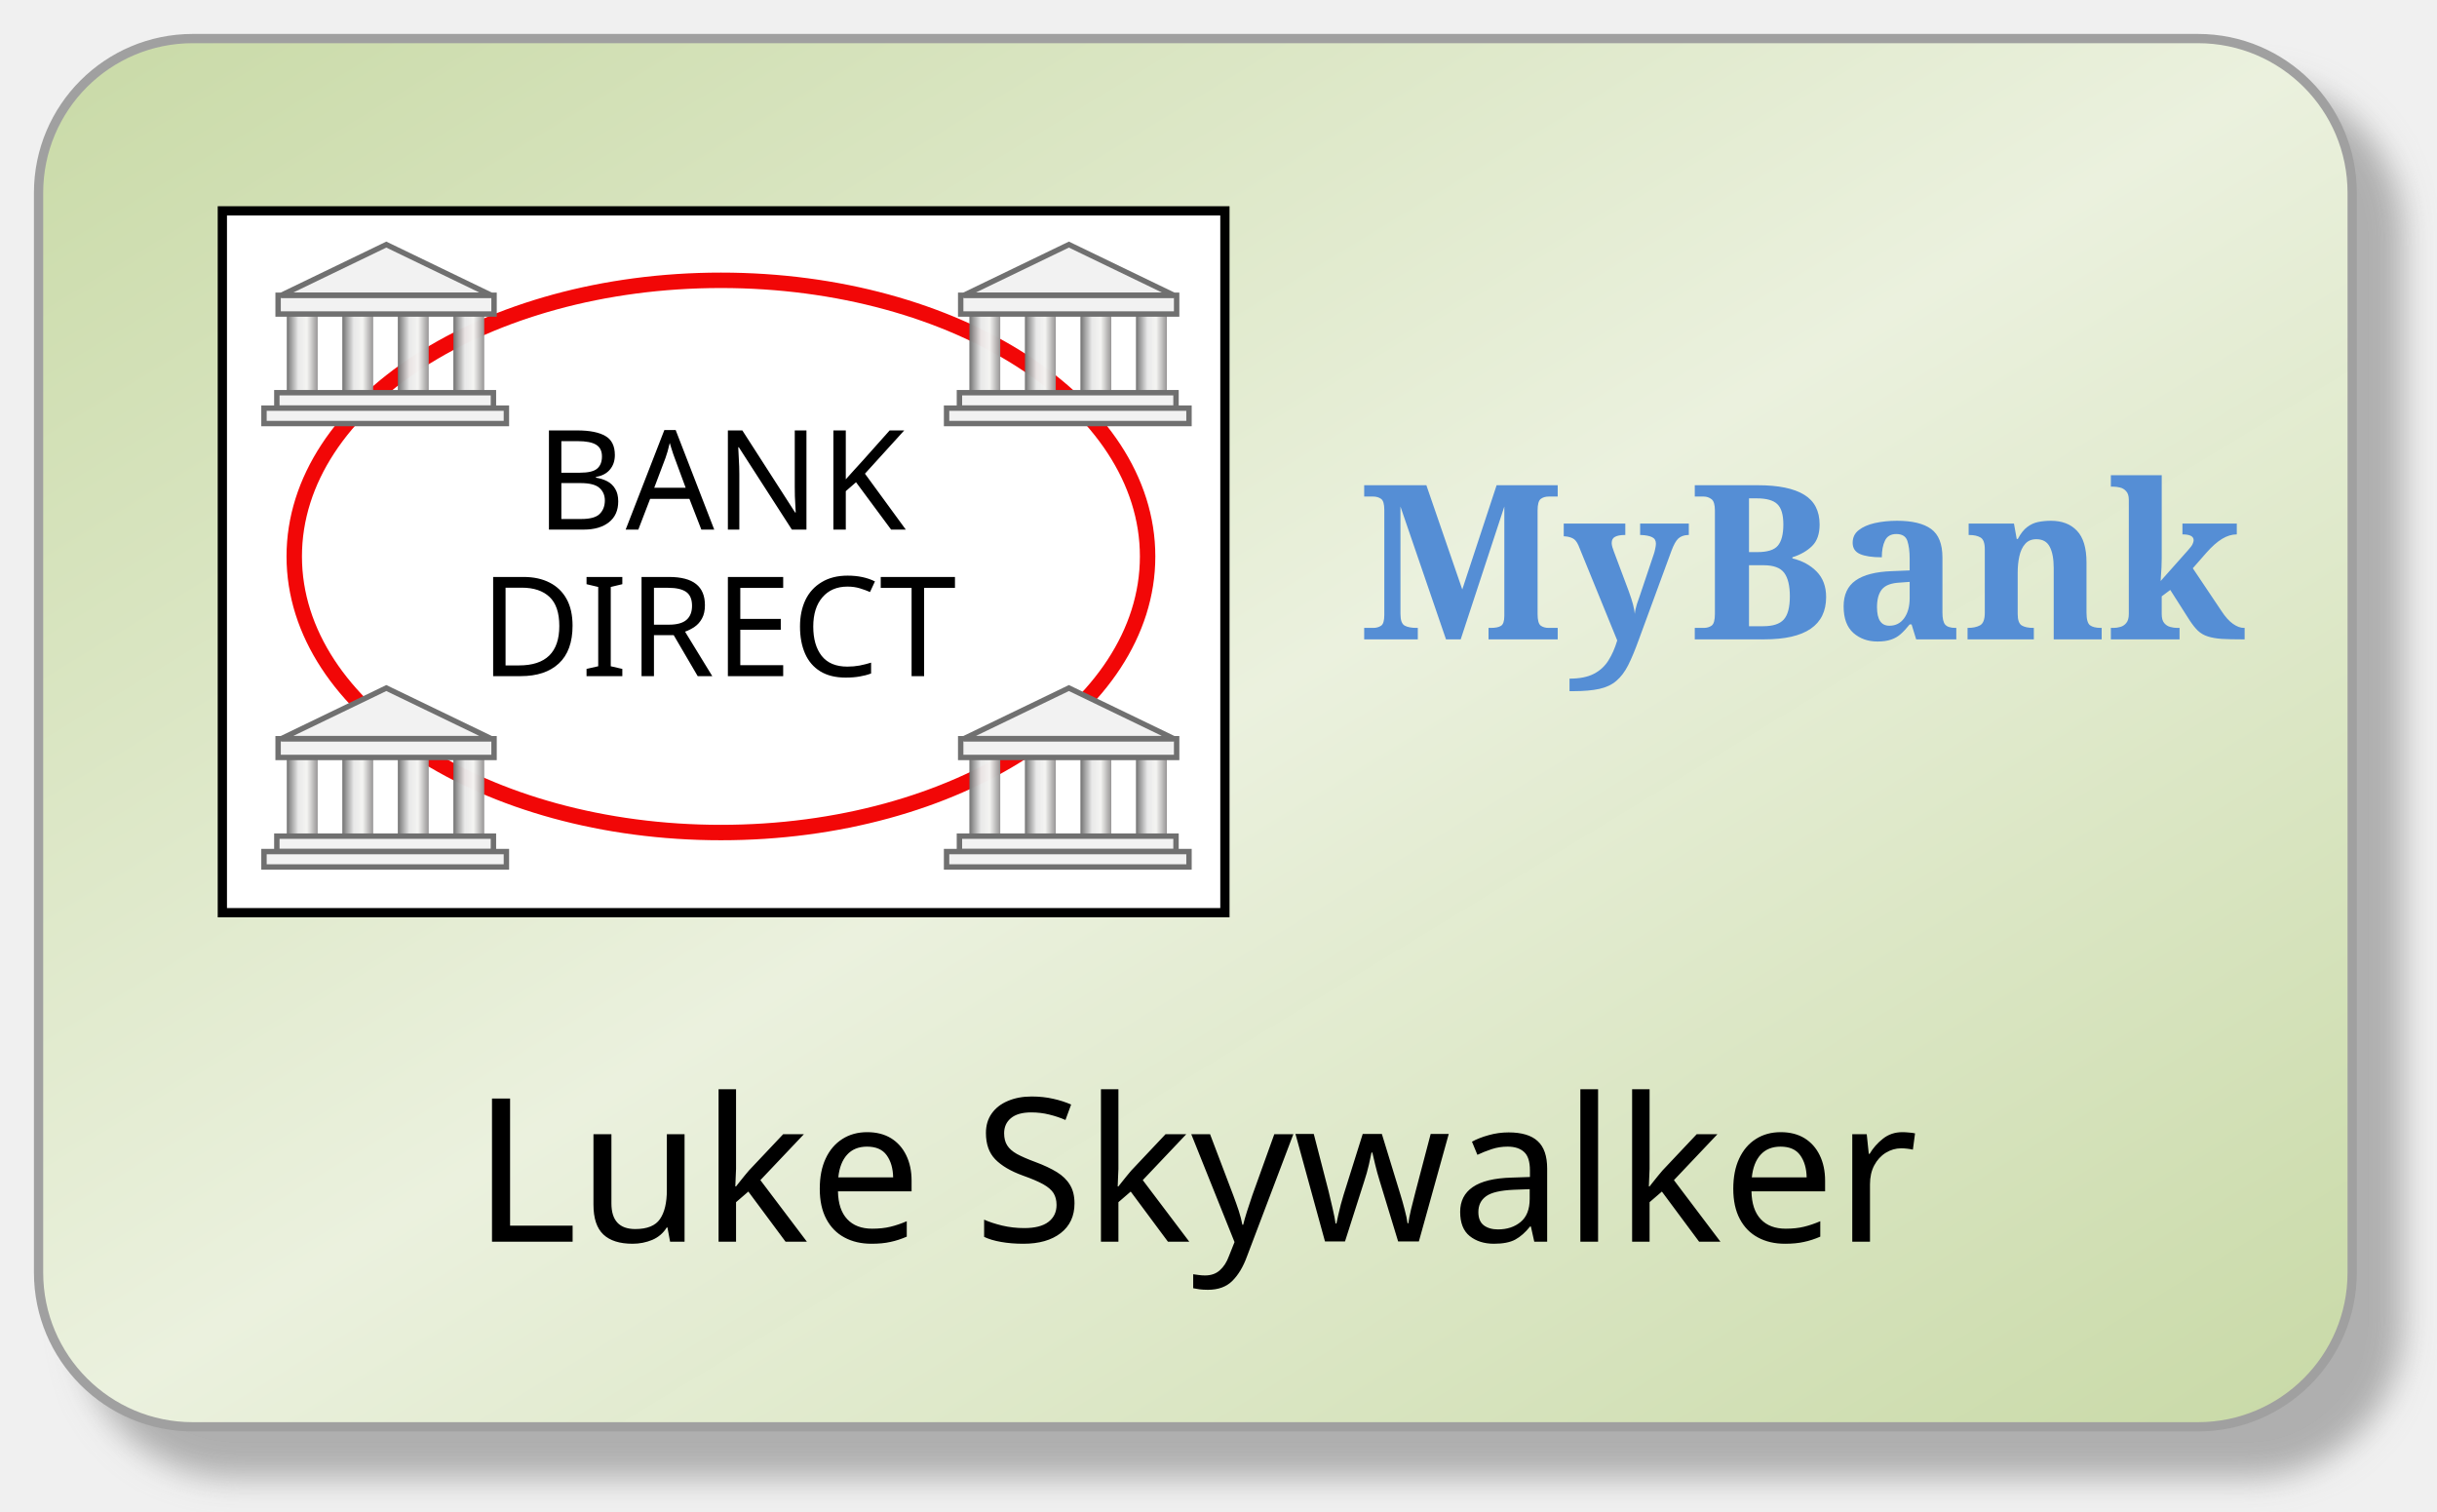
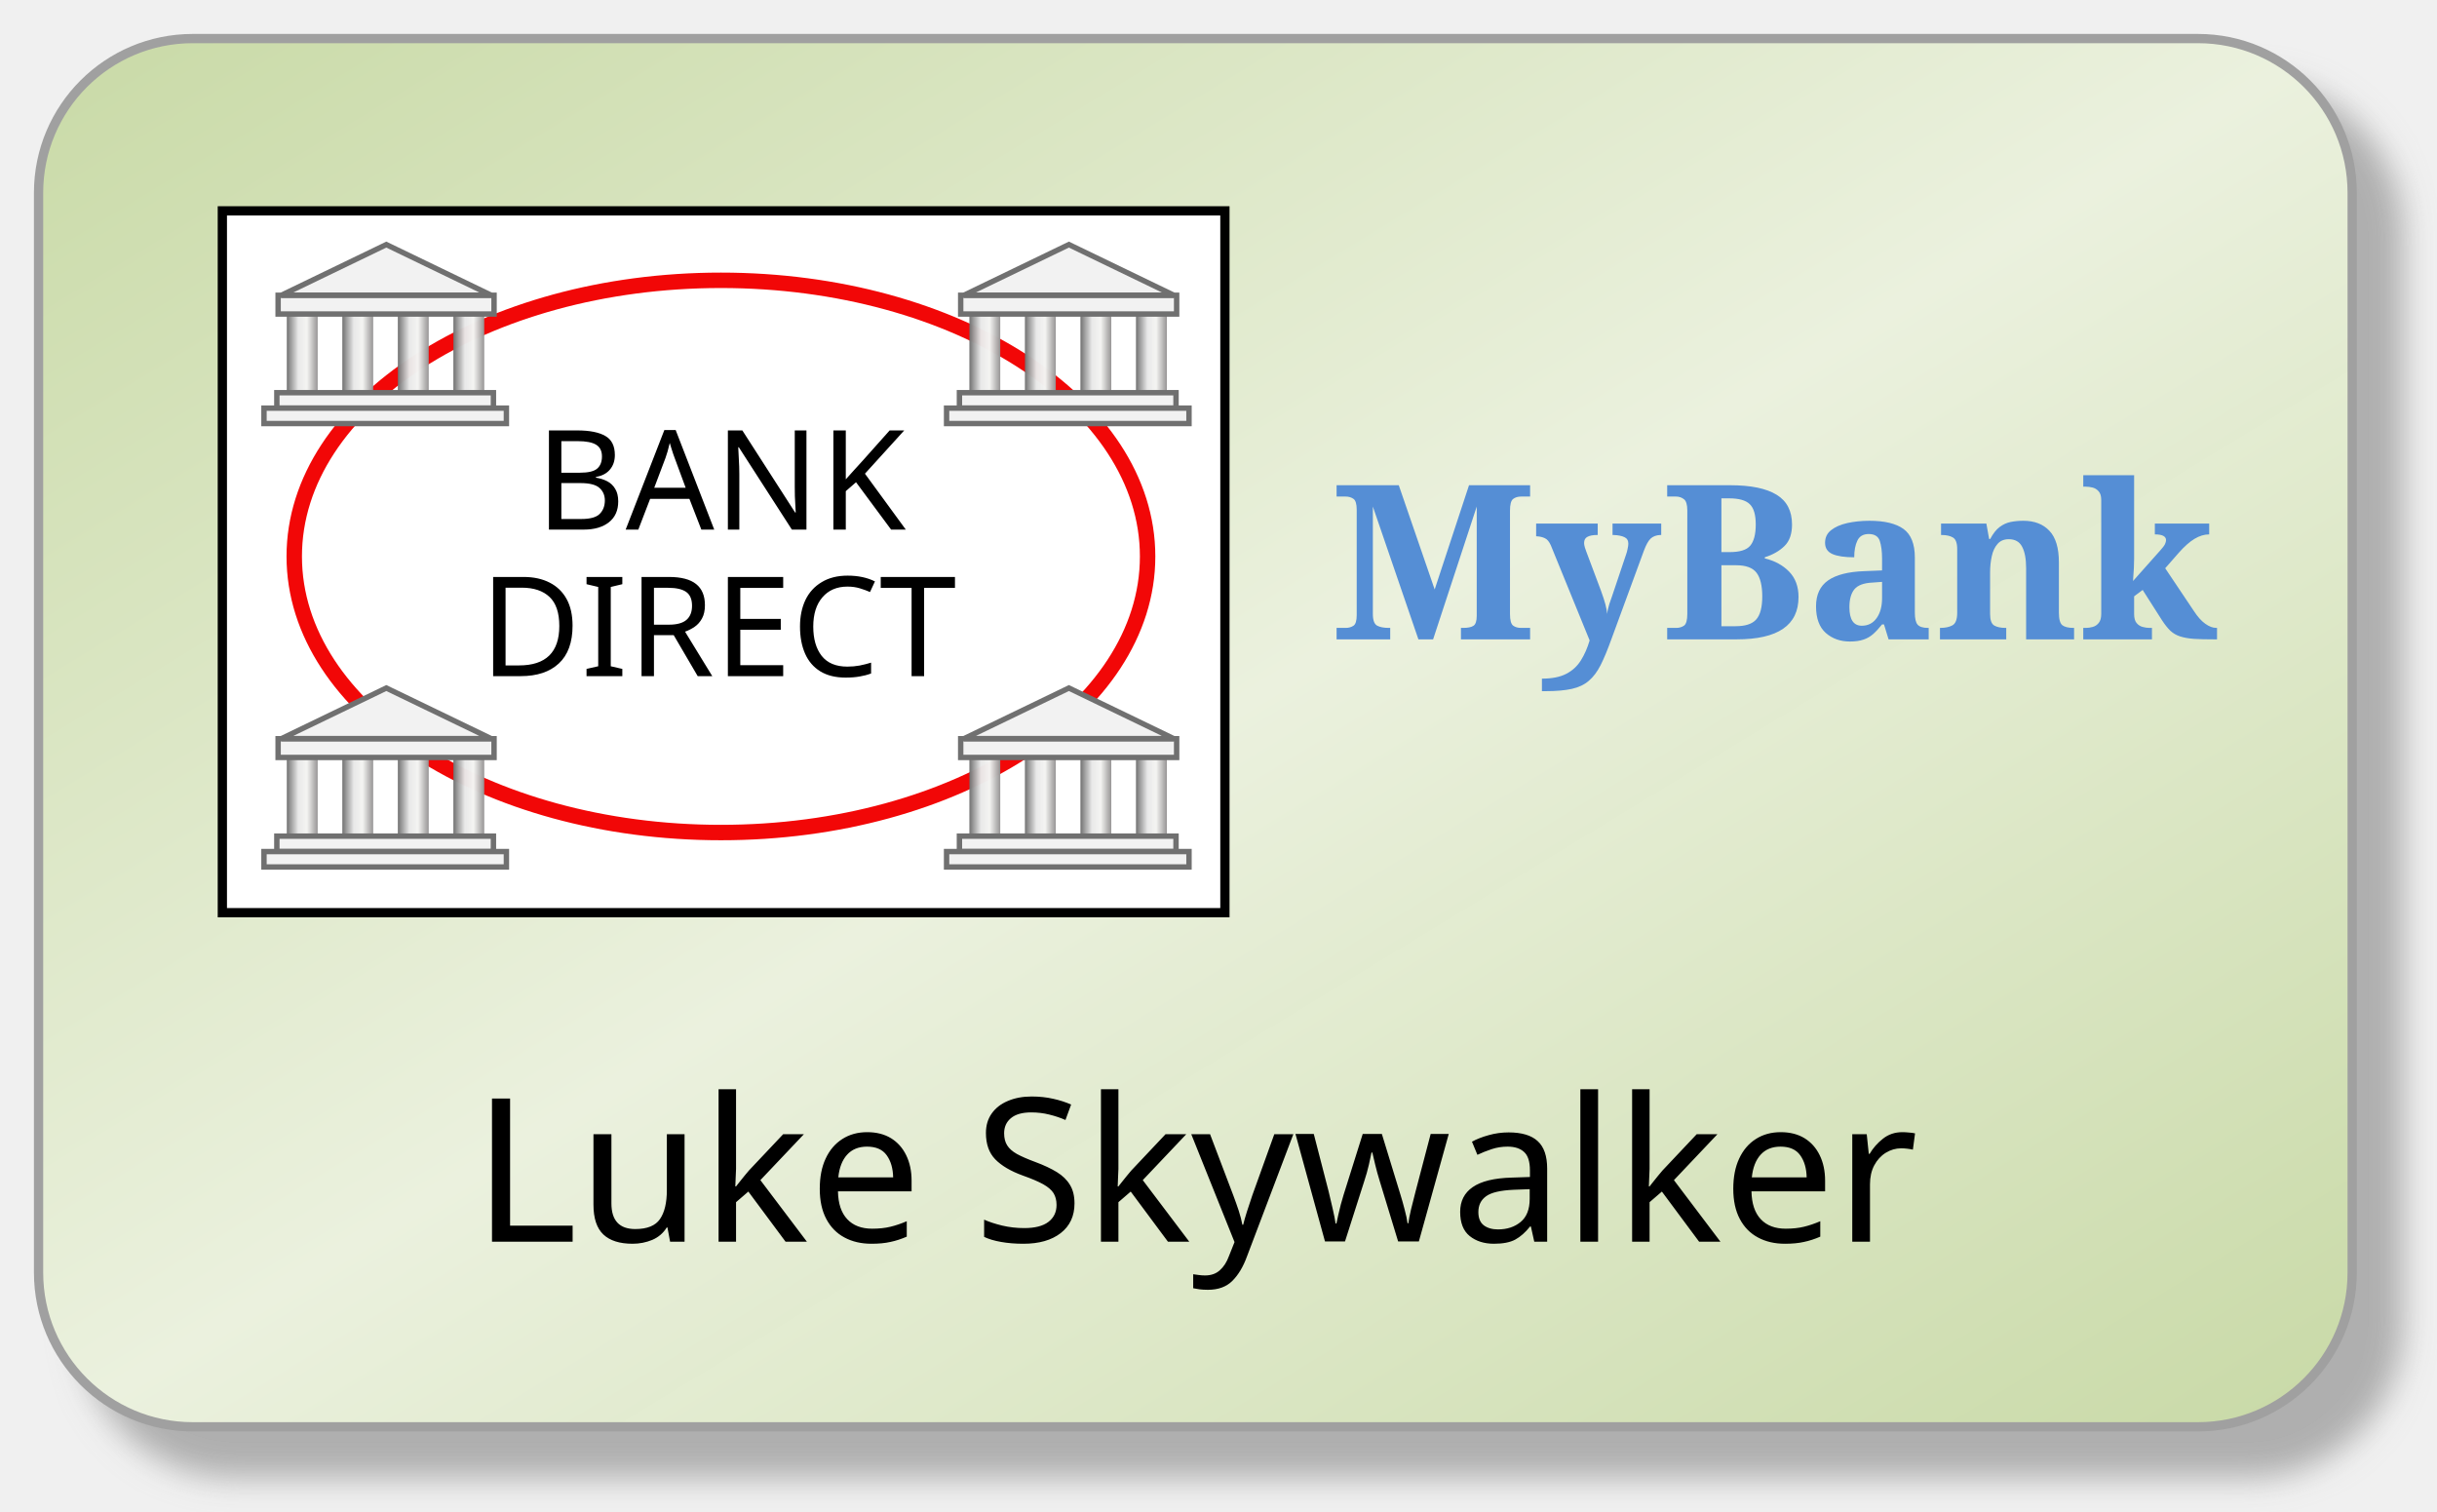
<svg xmlns="http://www.w3.org/2000/svg" viewBox="0 0 316 196">
  <defs>
    <linearGradient id="bankdirectGradient" x1="0" y1="0" x2="1" y2="1">
      <stop stop-color="#c9daa7" offset="0" />
      <stop stop-color="#ebf1de" offset="0.5" />
      <stop stop-color="#c9daa7" stop-opacity="0.992" offset="1" />
    </linearGradient>
    <linearGradient id="bankPillar" x1="0" y1="0.6" x2="1" y2="0.6">
      <stop offset="0" stop-color="#707070" stop-opacity="0.984" />
      <stop stop-color="#e8e8e8" stop-opacity="0.977" offset="0.373" />
      <stop offset="0.654" stop-color="#f4f4f2" stop-opacity="0.992" />
      <stop offset="0.998" stop-opacity="0.984" stop-color="#969494" />
    </linearGradient>
    <filter width="200%" height="200%" x="-50%" y="-50%" id="messageBlur">
      <feGaussianBlur stdDeviation="2" />
    </filter>
  </defs>
  <g>
    <rect x="10.4" y="10.4" width="301.2" height="181.2" fill="#afafaf" rx="20" ry="20" filter="url(#messageBlur)" />
    <rect x="5" y="5" width="300" height="180" stroke="#A0A0A0" stroke-width="1.2" fill="url(#bankdirectGradient)" rx="20" ry="20" />
    <text x="155" y="161" font-family="Sans-serif" font-size="26" text-anchor="middle">Luke Skywalker</text>
-     <text x="176.111" y="82.899" font-family="Serif" font-size="28" text-anchor="start" font-weight="bold" fill="#558ed5">MyBank</text>
+     <text x="230" y="82.899" font-family="Serif" font-size="28" text-anchor="middle" font-weight="bold" fill="#558ed5">MyBank</text>
    <rect stroke="#000000" fill="#ffffff" stroke-width="1.2" x="28.831" y="27.339" width="130" height="91" />
    <ellipse fill="black" stroke="#f20707" fill-opacity="0" stroke-width="2" cx="93.481" cy="72.146" rx="55.327" ry="35.801" />
    <text fill="#000000" x="93.442" y="68.669" font-size="18" font-family="Sans-serif" text-anchor="middle">BANK</text>
    <text fill="#000000" x="93.108" y="87.669" font-size="18" font-family="Sans-serif" text-anchor="middle">DIRECT</text>
    <rect width="4" height="10" x="37.19" y="40.8" stroke-width="0" fill-rule="evenodd" fill="url(#bankPillar)" />
    <rect width="4" height="10" x="44.39" y="40.8" stroke-width="0" fill-rule="evenodd" fill="url(#bankPillar)" />
    <rect width="4" height="10" x="51.59" y="40.8" stroke-width="0" fill-rule="evenodd" fill="url(#bankPillar)" />
    <rect width="4" height="10" x="58.79" y="40.8" stroke-width="0" fill-rule="evenodd" fill="url(#bankPillar)" />
    <rect width="28.083" height="2" x="35.898" y="50.917" stroke-width="0.7" fill-rule="evenodd" fill="#f2f2f2" stroke="#707070" />
    <rect width="31.434" height="2" x="34.23" y="52.918" stroke-width="0.7" fill-rule="evenodd" fill="#f2f2f2" stroke="#707070" />
    <rect width="28" height="2.429" x="36.062" y="38.286" stroke-width="0.7" fill-rule="evenodd" fill="#f2f2f2" stroke="#707070" />
    <polygon transform="rotate(-90 50.09129,34.99206) " stroke-width="0.7" points="53.37,34.992 46.812,48.575 46.812,21.409 53.37,34.992 " fill="#f2f2f2" stroke="#707070" />
    <rect width="4" height="10" x="37.19" y="98.297" stroke-width="0" fill-rule="evenodd" fill="url(#bankPillar)" />
    <rect width="4" height="10" x="44.39" y="98.297" stroke-width="0" fill-rule="evenodd" fill="url(#bankPillar)" />
    <rect width="4" height="10" x="51.59" y="98.297" stroke-width="0" fill-rule="evenodd" fill="url(#bankPillar)" />
    <rect width="4" height="10" x="58.79" y="98.297" stroke-width="0" fill-rule="evenodd" fill="url(#bankPillar)" />
    <rect width="28.083" height="2" x="35.898" y="108.414" stroke-width="0.7" fill-rule="evenodd" fill="#f2f2f2" stroke="#707070" />
    <rect width="31.434" height="2" x="34.23" y="110.414" stroke-width="0.7" fill-rule="evenodd" fill="#f2f2f2" stroke="#707070" />
    <rect width="28" height="2.429" x="36.062" y="95.783" stroke-width="0.7" fill-rule="evenodd" fill="#f2f2f2" stroke="#707070" />
    <polygon transform="rotate(-90 50.09128,92.48895) " stroke-width="0.7" points="53.37,92.489 46.812,106.072 46.812,78.906 53.37,92.489 " fill="#f2f2f2" stroke="#707070" />
    <rect width="4" height="10" x="125.7" y="40.8" stroke-width="0" fill-rule="evenodd" fill="url(#bankPillar)" />
    <rect width="4" height="10" x="132.9" y="40.8" stroke-width="0" fill-rule="evenodd" fill="url(#bankPillar)" />
    <rect width="4" height="10" x="140.1" y="40.8" stroke-width="0" fill-rule="evenodd" fill="url(#bankPillar)" />
    <rect width="4" height="10" x="147.3" y="40.8" stroke-width="0" fill-rule="evenodd" fill="url(#bankPillar)" />
    <rect width="28.083" height="2" x="124.407" y="50.917" stroke-width="0.7" fill-rule="evenodd" fill="#f2f2f2" stroke="#707070" />
    <rect width="31.434" height="2" x="122.74" y="52.918" stroke-width="0.7" fill-rule="evenodd" fill="#f2f2f2" stroke="#707070" />
    <rect width="28" height="2.429" x="124.571" y="38.286" stroke-width="0.7" fill-rule="evenodd" fill="#f2f2f2" stroke="#707070" />
    <polygon transform="rotate(-90 138.6012,34.99206) " stroke-width="0.7" points="141.88,34.992 135.322,48.575 135.322,21.409 141.88,34.992 " fill="#f2f2f2" stroke="#707070" />
    <rect width="4" height="10" x="125.7" y="98.297" stroke-width="0" fill-rule="evenodd" fill="url(#bankPillar)" />
    <rect width="4" height="10" x="132.9" y="98.297" stroke-width="0" fill-rule="evenodd" fill="url(#bankPillar)" />
    <rect width="4" height="10" x="140.1" y="98.297" stroke-width="0" fill-rule="evenodd" fill="url(#bankPillar)" />
    <rect width="4" height="10" x="147.3" y="98.297" stroke-width="0" fill-rule="evenodd" fill="url(#bankPillar)" />
    <rect width="28.083" height="2" x="124.407" y="108.414" stroke-width="0.7" fill-rule="evenodd" fill="#f2f2f2" stroke="#707070" />
    <rect width="31.434" height="2" x="122.74" y="110.414" stroke-width="0.7" fill-rule="evenodd" fill="#f2f2f2" stroke="#707070" />
    <rect width="28" height="2.429" x="124.571" y="95.783" stroke-width="0.7" fill-rule="evenodd" fill="#f2f2f2" stroke="#707070" />
    <polygon transform="rotate(-90 138.6012,92.48895) " stroke-width="0.7" points="141.88,92.489 135.322,106.072 135.322,78.906 141.88,92.489 " fill="#f2f2f2" stroke="#707070" />
  </g>
</svg>
